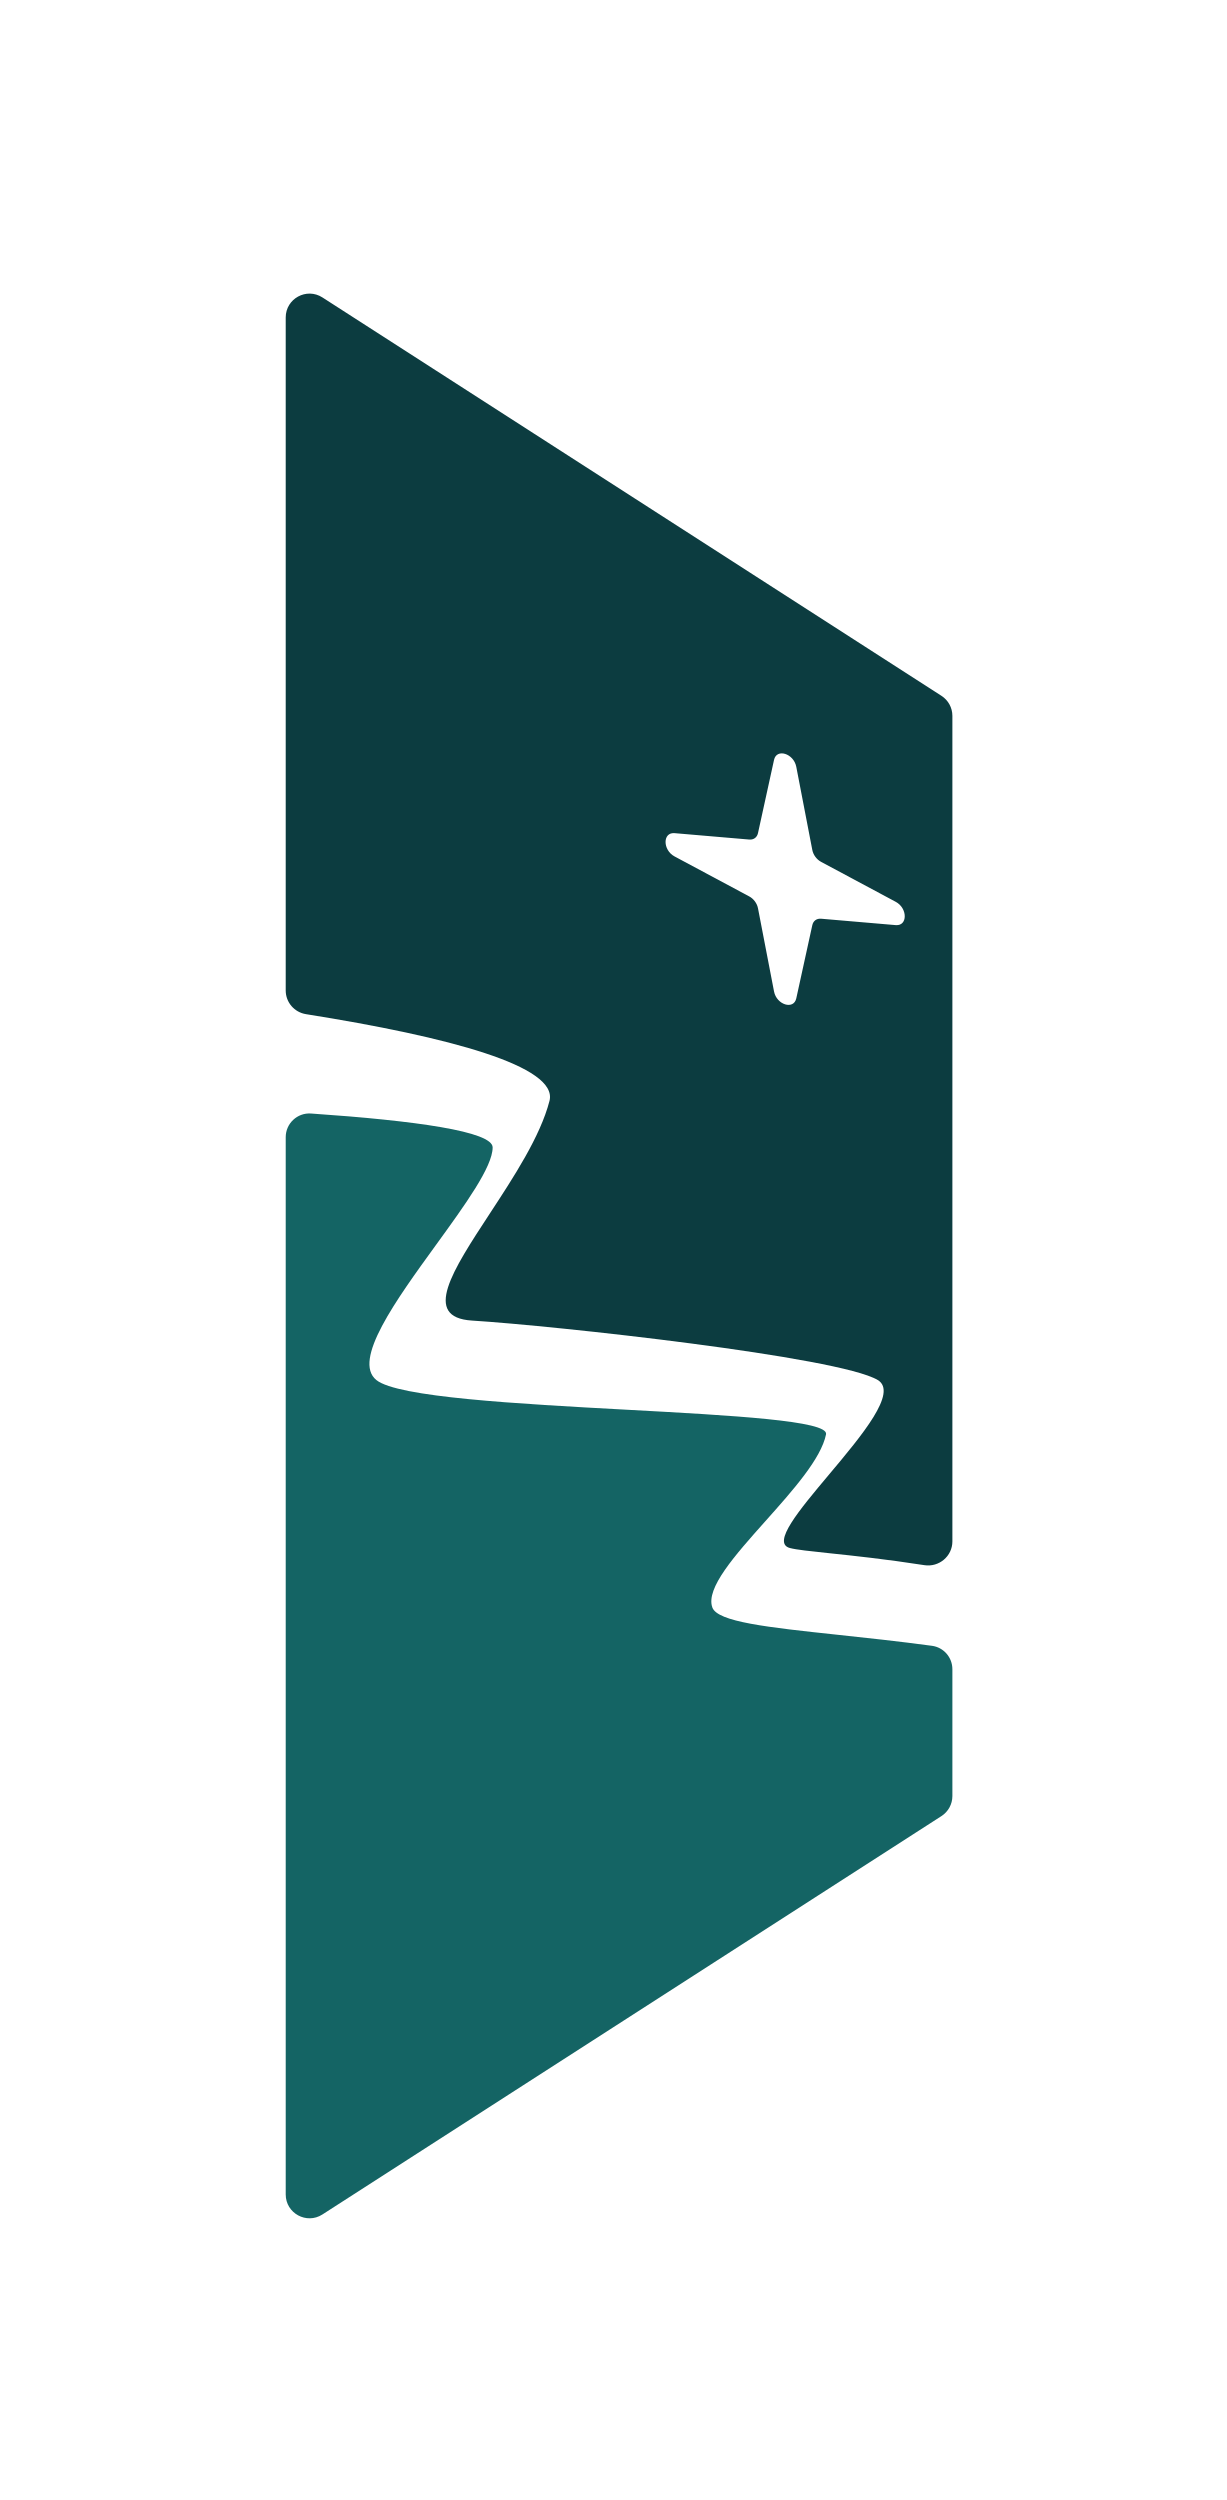
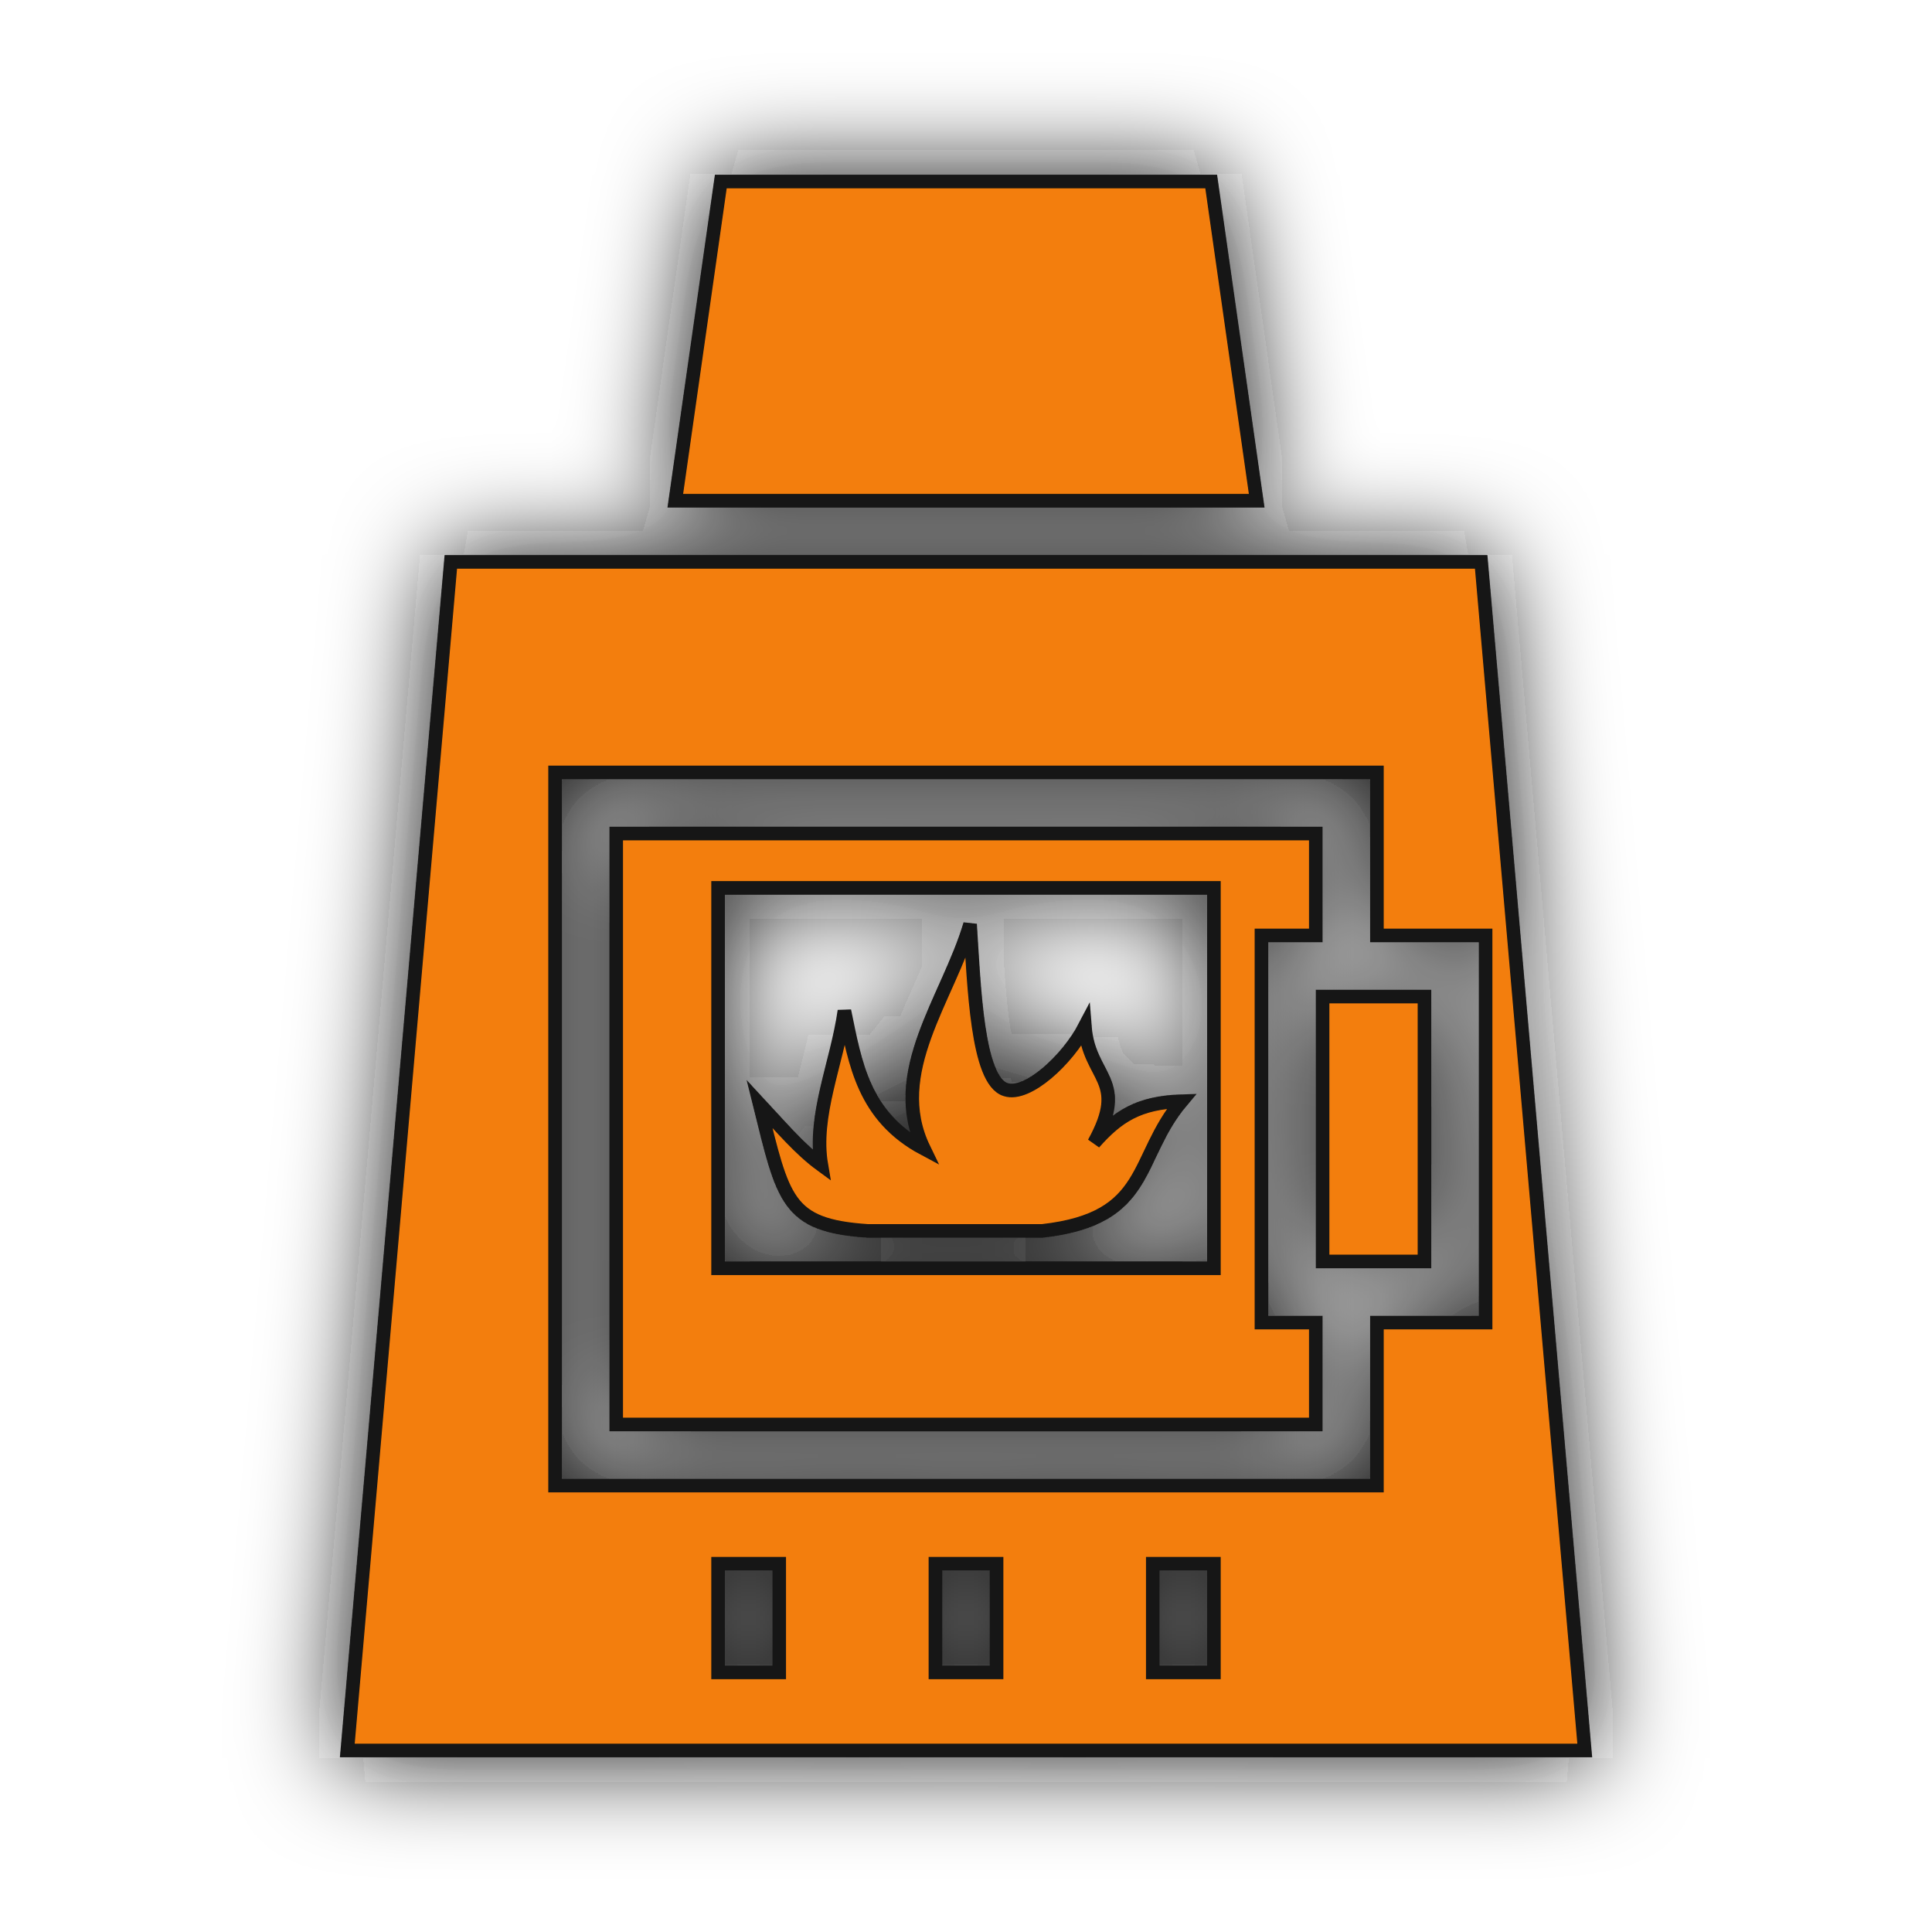
- <svg xmlns="http://www.w3.org/2000/svg" width="103" height="210" viewBox="0 0 103 210" fill="none">
-   <path fill-rule="evenodd" clip-rule="evenodd" d="M24 26.666C24 25.083 25.751 24.127 27.082 24.984L79.082 58.449C79.654 58.817 80 59.451 80 60.131V129.479C80 130.724 78.875 131.665 77.646 131.473C74.421 130.971 71.69 130.683 69.683 130.472C68.049 130.3 66.896 130.179 66.349 130.033C64.804 129.621 67.118 126.865 69.63 123.872C72.414 120.556 75.442 116.948 73.73 115.921C70.474 113.967 46.592 111.362 39.645 110.928C35.426 110.664 38.012 106.718 41.132 101.957C43.149 98.878 45.391 95.458 46.158 92.474C46.905 89.567 37.756 87.107 25.701 85.189C24.725 85.034 24 84.194 24 83.205V26.666ZM65.019 63.829C65.235 62.843 66.671 63.288 66.887 64.409L68.234 71.399C68.313 71.808 68.6 72.198 68.968 72.394L75.244 75.755C76.25 76.293 76.25 77.796 75.244 77.71L68.968 77.172C68.6 77.141 68.313 77.352 68.234 77.713L66.887 83.866C66.671 84.852 65.235 84.406 65.019 83.286L63.671 76.296C63.593 75.886 63.306 75.497 62.938 75.3L56.662 71.94C55.656 71.401 55.656 69.898 56.662 69.985L62.938 70.522C63.306 70.554 63.593 70.342 63.671 69.982L65.019 63.829Z" fill="#0C3C40" />
-   <path d="M24 184.334V95.524C24 94.371 24.973 93.457 26.122 93.535C34.927 94.137 41.382 95.045 41.382 96.382C41.382 98.013 39.074 101.195 36.638 104.554L36.638 104.554C33.238 109.243 29.588 114.277 31.612 115.921C33.395 117.37 43.425 117.916 52.701 118.42C61.497 118.899 69.616 119.341 69.388 120.48C68.979 122.525 66.597 125.194 64.304 127.765C61.727 130.654 59.261 133.418 59.836 135.026C60.27 136.242 64.49 136.694 70.399 137.326C72.797 137.582 75.474 137.869 78.288 138.248C79.272 138.381 80 139.224 80 140.217V150.869C80 151.549 79.654 152.183 79.082 152.551L27.082 186.016C25.751 186.873 24 185.917 24 184.334Z" fill="#146464" />
+ <svg xmlns="http://www.w3.org/2000/svg" style="height: 512px; width: 512px;" viewBox="0 0 512 512">
+   <defs>
+     <clipPath id="icon-bg">
+       <path d="M0 0h512v512H0z" fill="url(#pattern)" fill-opacity="0.94" transform="translate(-25.6, -25.6) scale(1.1, 1.1) rotate(0, 256, 256) skewX(0) skewY(0)" />
+     </clipPath>
+     <filter id="shadow-1" height="300%" width="300%" x="-100%" y="-100%">
+       <feFlood flood-color="rgba(19, 19, 19, 1)" result="flood" />
+       <feComposite in="flood" in2="SourceGraphic" operator="atop" result="composite" />
+       <feGaussianBlur in="composite" stdDeviation="15" result="blur" />
+       <feOffset dx="0" dy="0" result="offset" />
+       <feComposite in="SourceGraphic" in2="offset" operator="over" />
+     </filter>
+   </defs>
+   <path d="M0 0h512v512H0z" fill="url(#pattern)" fill-opacity="0.94" />
+   <g class="" style="" transform="translate(0,0)">
+     <path d="M183.8 25l-13.4 94h171.2l-13.4-94H183.8zm-79.5 112L73.82 487H438.2l-30.5-350H104.3zm30.7 62h242v48h32v114h-32v48H135V199zm18 18v174h206v-30h-16V247h16v-30H153zm30 16h146v112H183V233zm74.2 10.7c-6.5 22-24.5 43.6-13.6 66.1-17.8-9.5-20.2-25.1-23.4-40.6-2.2 15.5-9.3 30.8-6.8 45.4-6.3-4.6-11.6-10.9-18.2-18 7 28.2 7.9 35.8 31.8 37.4h51.5c32.1-3.6 26.8-21.3 41-38.2-12.7.4-18.9 4.5-25.8 12.3 10.3-18.7-1.5-18.9-2.7-34.3-5.1 9.8-16.9 20.7-23.3 18.6-8.5-2.6-9.3-30.7-10.5-48.7zM361 265v78h30v-78h-30zM183 432h18v32h-18v-32zm64 0h18v32h-18v-32zm64 0h18v32h-18v-32z" fill="#f37e0a" fill-opacity="1" clip-path="url(#icon-bg)" transform="translate(25.6, 25.6) scale(0.9, 0.9) rotate(0, 256, 256) skewX(0) skewY(0)" stroke="#131313" stroke-opacity="1" stroke-width="4" filter="url(#shadow-1)" />
+   </g>
</svg>
